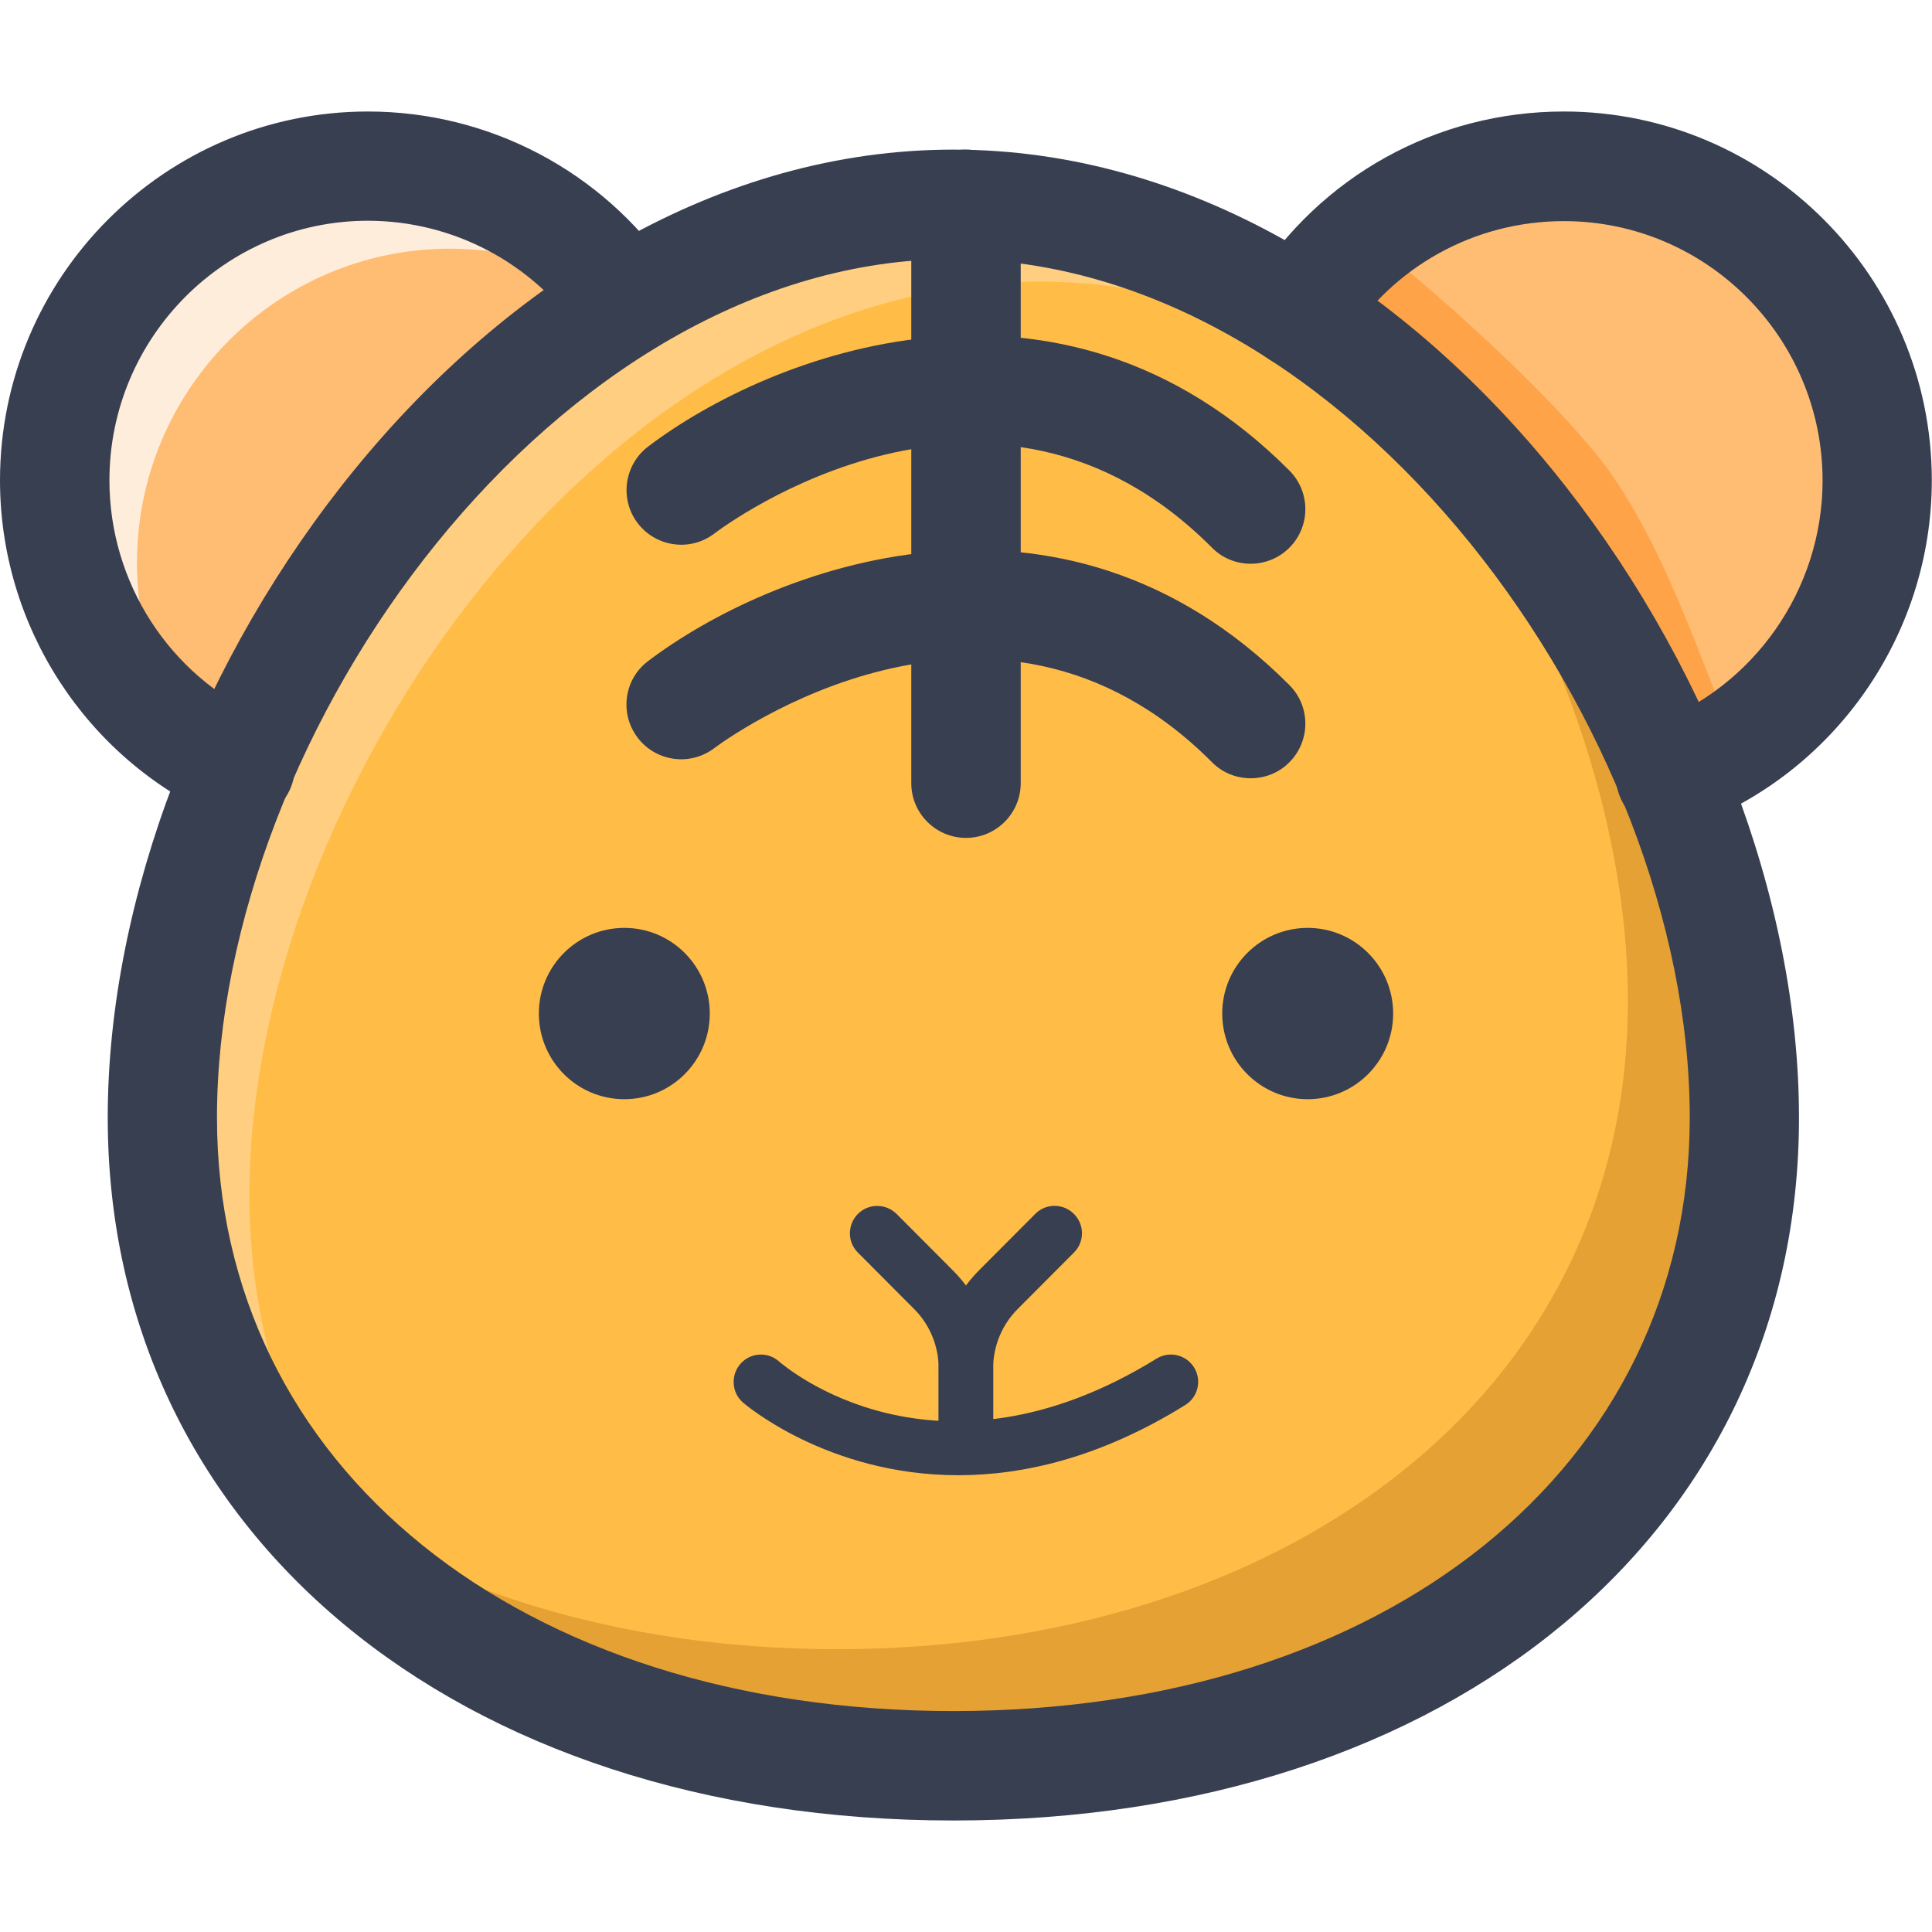
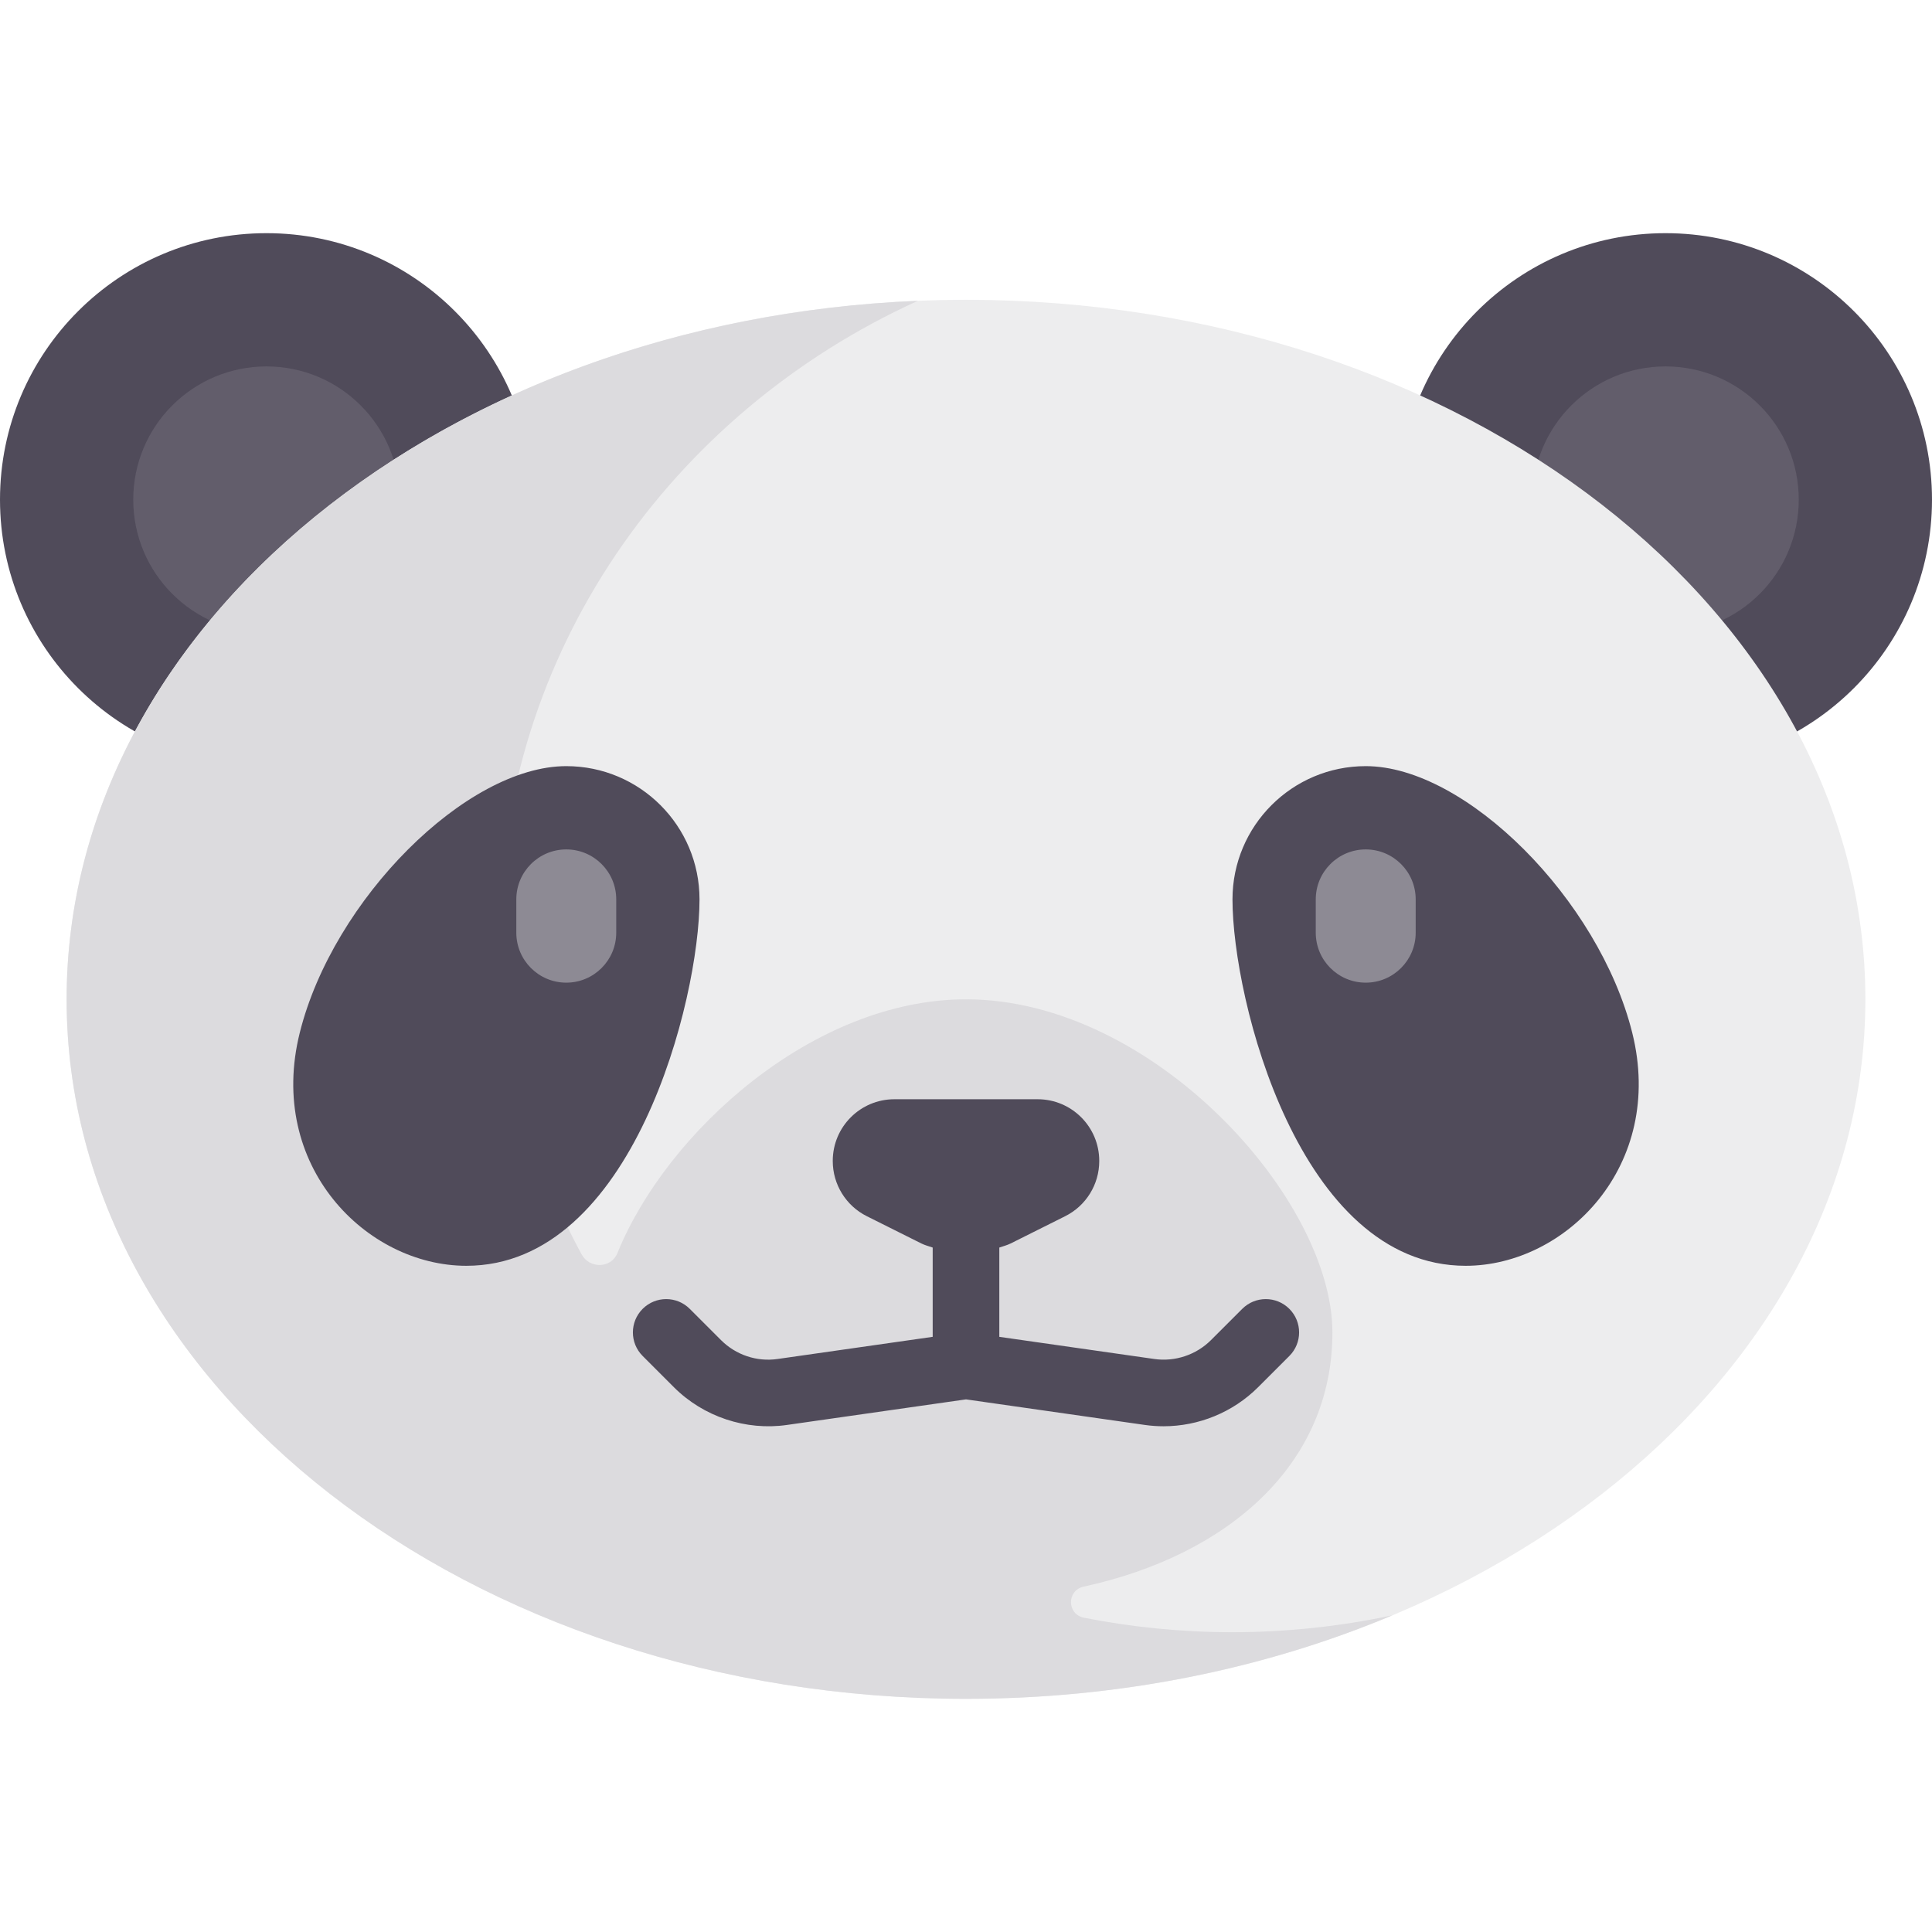
- <svg xmlns="http://www.w3.org/2000/svg" t="1640585206442" class="icon" viewBox="0 0 1024 1024" version="1.1" p-id="2844" width="32" height="32">
+ <svg xmlns="http://www.w3.org/2000/svg" t="1640588480480" class="icon" viewBox="0 0 1024 1024" version="1.1" p-id="6364" width="32" height="32">
  <defs>
    <style type="text/css" />
  </defs>
-   <path d="M885.4 411.3C949.3 388.1 995 326.7 995 254.6c0-91.9-74.4-166.5-166-166.5-59.2 0-111.2 31.1-140.6 77.9" fill="#FFBC73" p-id="2845" />
-   <path d="M847.6 242.7C809 194.4 737.7 136.4 737.7 136.4c-29.6 11.7-54.6 33.4-71.2 61.4l169.2 223.1c34.8-13.4 63.2-8.1 79.5-43-4.6 2.4-29-86.9-67.6-135.2z" fill="#FFA348" p-id="2846" />
-   <path d="M331.7 160.1c-29.9-43.5-80-72-136.7-72-91.7 0-166 74.6-166 166.5 0 67.7 40.4 126.1 98.2 152" fill="#FFBC73" p-id="2847" />
-   <path d="M72.6 298.3c0-91.9 74.4-166.5 166-166.5 34.4 0 66.4 10.5 92.9 28.5l0.2-0.2c-29.9-43.5-80-72-136.7-72-91.7 0-166 74.6-166 166.5 0 57.2 28.8 107.6 72.6 137.5-18.3-26.7-29-59-29-93.8z" fill="#FFEDDC" p-id="2848" />
-   <path d="M924.6 592.3c0 213.5-187.7 343.6-419.2 343.6S86.1 805.8 86.1 592.3s187.7-484 419.2-484 419.3 270.5 419.3 484z" fill="#FFBD48" p-id="2849" />
-   <path d="M731.3 198.1c80.9 95.7 131.5 221.7 131.5 332.4 0 213.5-187.7 343.6-419.2 343.6-114.8 0-218.9-32-294.6-90.4 73.9 97.1 205.9 152.2 356.4 152.2 231.5 0 419.2-130.1 419.2-343.6 0-136.8-77.1-296.8-193.3-394.2z" fill="#E5A133" p-id="2850" />
-   <path d="M132.2 633.3c0-213.5 187.7-484 419.2-484 86.7 0 167.2 37.9 234 96.5-74.2-84-172.4-142.6-280.1-142.6-231.5 0-419.2 270.5-419.2 484 0 103.2 44 186.9 115.5 245.9-43.8-53.7-69.4-121.1-69.4-199.8z" fill="#FFCE80" p-id="2851" />
-   <path d="M505.3 964.9c-263.9 0-448.2-153.2-448.2-372.6 0-232.3 199.9-513 448.2-513s448.2 280.6 448.2 513c0.1 219.3-184.2 372.6-448.2 372.6z m0-827.6c-210.2 0-390.3 250.2-390.3 455 0 185.2 160.5 314.6 390.3 314.6s390.3-129.4 390.3-314.6c0-204.8-180.1-455-390.3-455z" fill="#383F51" p-id="2852" />
-   <path d="M885.4 440.3c-11.8 0-23-7.3-27.2-19.1-5.5-15 2.3-31.7 17.3-37.1 54.1-19.7 90.5-71.7 90.5-129.4 0-75.8-61.5-137.5-137.1-137.5-47.4 0-90.8 24.1-116 64.3-8.5 13.6-26.4 17.6-40 9.1-13.6-8.5-17.7-26.4-9.1-40 35.9-57.3 97.7-91.5 165.1-91.5 107.5 0 195 87.7 195 195.5 0 82-51.7 155.9-128.7 183.9-3.1 1.2-6.5 1.8-9.8 1.8zM127.2 435.6c-4 0-8-0.8-11.8-2.5C45.3 401.7 0 331.6 0 254.6 0 146.8 87.5 59.1 195 59.1c64.2 0 124.2 31.6 160.5 84.5 9.1 13.2 5.7 31.2-7.5 40.3-13.2 9.1-31.2 5.7-40.3-7.5C282.1 139.2 240 117 194.9 117 119.4 117.1 58 178.8 58 254.6c0 54.2 31.8 103.5 81.1 125.5 14.6 6.5 21.1 23.7 14.6 38.3-4.9 10.8-15.5 17.2-26.5 17.2zM512 444.1c-16 0-29-13-29-29V108.3c0-16 13-29 29-29s29 13 29 29v306.8c0 16-13 29-29 29z" fill="#383F51" p-id="2853" />
-   <path d="M662.9 298.8c-7.4 0-14.9-2.8-20.5-8.5-116.6-117-257.9-12-263.8-7.5-12.7 9.7-30.9 7.2-40.6-5.5-9.7-12.7-7.2-30.9 5.5-40.6 64.4-48.9 218.3-109.3 339.9 12.7 11.3 11.3 11.3 29.7-0.1 41-5.5 5.5-13 8.4-20.4 8.4z" fill="#383F51" p-id="2854" />
-   <path d="M662.9 412.5c-7.4 0-14.9-2.8-20.5-8.5-116-116.3-257.9-11.9-263.9-7.4-12.8 9.6-30.9 7.1-40.6-5.7-9.6-12.7-7.2-30.9 5.6-40.5 64.4-48.9 218.3-109.3 339.9 12.7 11.3 11.3 11.3 29.7-0.1 41-5.5 5.6-13 8.4-20.4 8.4z" fill="#383F51" p-id="2855" />
-   <path d="M285.6 537.2a45.3 45.4 0 1 0 90.6 0 45.3 45.4 0 1 0-90.6 0Z" fill="#383F51" p-id="2856" />
-   <path d="M647.8 537.2a45.3 45.4 0 1 0 90.6 0 45.3 45.4 0 1 0-90.6 0Z" fill="#383F51" p-id="2857" />
-   <path d="M512 772c-8 0-14.5-6.5-14.5-14.5v-32.4c0-19.5 7.6-37.9 21.3-51.7l29.9-30c5.6-5.7 14.8-5.7 20.5 0 5.7 5.7 5.7 14.8 0 20.5l-29.9 30c-8.2 8.2-12.9 19.6-12.9 31.2v32.4c0.1 8-6.4 14.5-14.4 14.5z" fill="#383F51" p-id="2858" />
-   <path d="M512 772c-8 0-14.5-6.5-14.5-14.5v-32.4c0-11.6-4.7-23-12.9-31.2l-29.9-30c-5.7-5.7-5.6-14.8 0-20.5 5.7-5.7 14.8-5.6 20.5 0l29.9 30c13.8 13.8 21.3 32.1 21.3 51.7v32.4c0.1 8-6.4 14.5-14.4 14.5z" fill="#383F51" p-id="2859" />
-   <path d="M507.9 781.9c-69.7 0-113.6-38.1-114.2-38.6-6-5.3-6.5-14.5-1.2-20.5s14.5-6.5 20.4-1.2c3.5 3 83.1 70.8 200.1-1.5 6.8-4.2 15.7-2.1 19.9 4.7 4.2 6.8 2.1 15.7-4.7 19.9-44.9 27.9-85.8 37.2-120.3 37.2z" fill="#383F51" p-id="2860" />
+   <path d="M141.242 264.828m-141.242 0a141.242 141.242 0 1 0 282.484 0 141.242 141.242 0 1 0-282.484 0Z" fill="#504B5A" p-id="6365" />
+   <path d="M141.242 264.828m-70.62 0a70.62 70.62 0 1 0 141.24 0 70.62 70.62 0 1 0-141.24 0Z" fill="#625D6B" p-id="6366" />
+   <path d="M882.758 264.828m-141.242 0a141.242 141.242 0 1 0 282.484 0 141.242 141.242 0 1 0-282.484 0Z" fill="#504B5A" p-id="6367" />
+   <path d="M882.758 264.828m-70.62 0a70.62 70.62 0 1 0 141.24 0 70.62 70.62 0 1 0-141.24 0Z" fill="#625D6B" p-id="6368" />
+   <path d="M35.31 529.656a476.69 370.758 0 1 0 953.38 0 476.69 370.758 0 1 0-953.38 0Z" fill="#EDEDEE" p-id="6369" />
+   <path d="M653.242 865.104c-26.99 0-53.32-2.662-78.746-7.688-9.062-1.792-9.16-14.498-0.134-16.464 76.666-16.692 131.846-64.838 131.846-134.744 0-70.62-94.928-176.552-194.206-176.552-80.91 0-158.724 70.302-184.784 134.554-3.294 8.126-14.754 8.342-18.942 0.638-27.752-51.044-43.448-109.02-43.448-170.502 0-147.788 90.604-275.344 221.666-334.908-251.406 10.312-451.184 172.11-451.184 370.218 0 204.764 213.422 370.758 476.69 370.758 81.798 0 158.768-16.046 226.036-44.28a406.942 406.942 0 0 1-84.794 8.97z" fill="#DCDBDE" p-id="6370" />
+   <path d="M370.758 476.69c0 52.966-35.31 194.206-123.586 194.206-52.966 0-105.932-52.966-88.276-123.586s88.276-141.242 141.242-141.242c39.002 0 70.62 31.62 70.62 70.622zM653.242 476.69c0 52.966 35.31 194.206 123.586 194.206 52.966 0 105.932-52.966 88.276-123.586-17.656-70.62-88.276-141.242-141.242-141.242-39.002 0-70.62 31.62-70.62 70.622zM683.38 693.724a17.65 17.65 0 0 0-24.966 0l-16.586 16.578c-7.828 7.81-19.034 11.55-29.966 10l-82.206-11.748v-47.32c2.018-0.718 4.092-1.212 6.032-2.18l28.88-14.44a32.656 32.656 0 0 0 18.054-29.212v-0.12c0-18.04-14.622-32.662-32.662-32.662h-75.918c-18.04 0-32.662 14.622-32.662 32.662v0.118a32.66 32.66 0 0 0 18.054 29.212l28.88 14.44c1.938 0.968 4.014 1.464 6.032 2.18v47.318l-82.19 11.74c-11.086 1.612-22.156-2.18-29.982-9.982l-16.588-16.586a17.65 17.65 0 0 0-24.966 0 17.65 17.65 0 0 0 0 24.966l16.588 16.596c15.656 15.63 38.138 23.112 59.93 19.966L512 741.698l94.878 13.562c3.276 0.466 6.57 0.69 9.844 0.69 18.586 0 36.776-7.388 50.07-20.672l16.588-16.586a17.65 17.65 0 0 0 0-24.968z" fill="#504B5A" p-id="6371" />
+   <path d="M300.138 520.828c-14.62 0-26.482-11.854-26.482-26.482v-17.656c0-14.63 11.862-26.482 26.482-26.482s26.482 11.854 26.482 26.482v17.656c0 14.628-11.862 26.482-26.482 26.482zM723.862 520.828c-14.62 0-26.482-11.854-26.482-26.482v-17.656c0-14.63 11.862-26.482 26.482-26.482s26.482 11.854 26.482 26.482v17.656c0 14.628-11.862 26.482-26.482 26.482z" fill="#8D8A94" p-id="6372" />
</svg>
